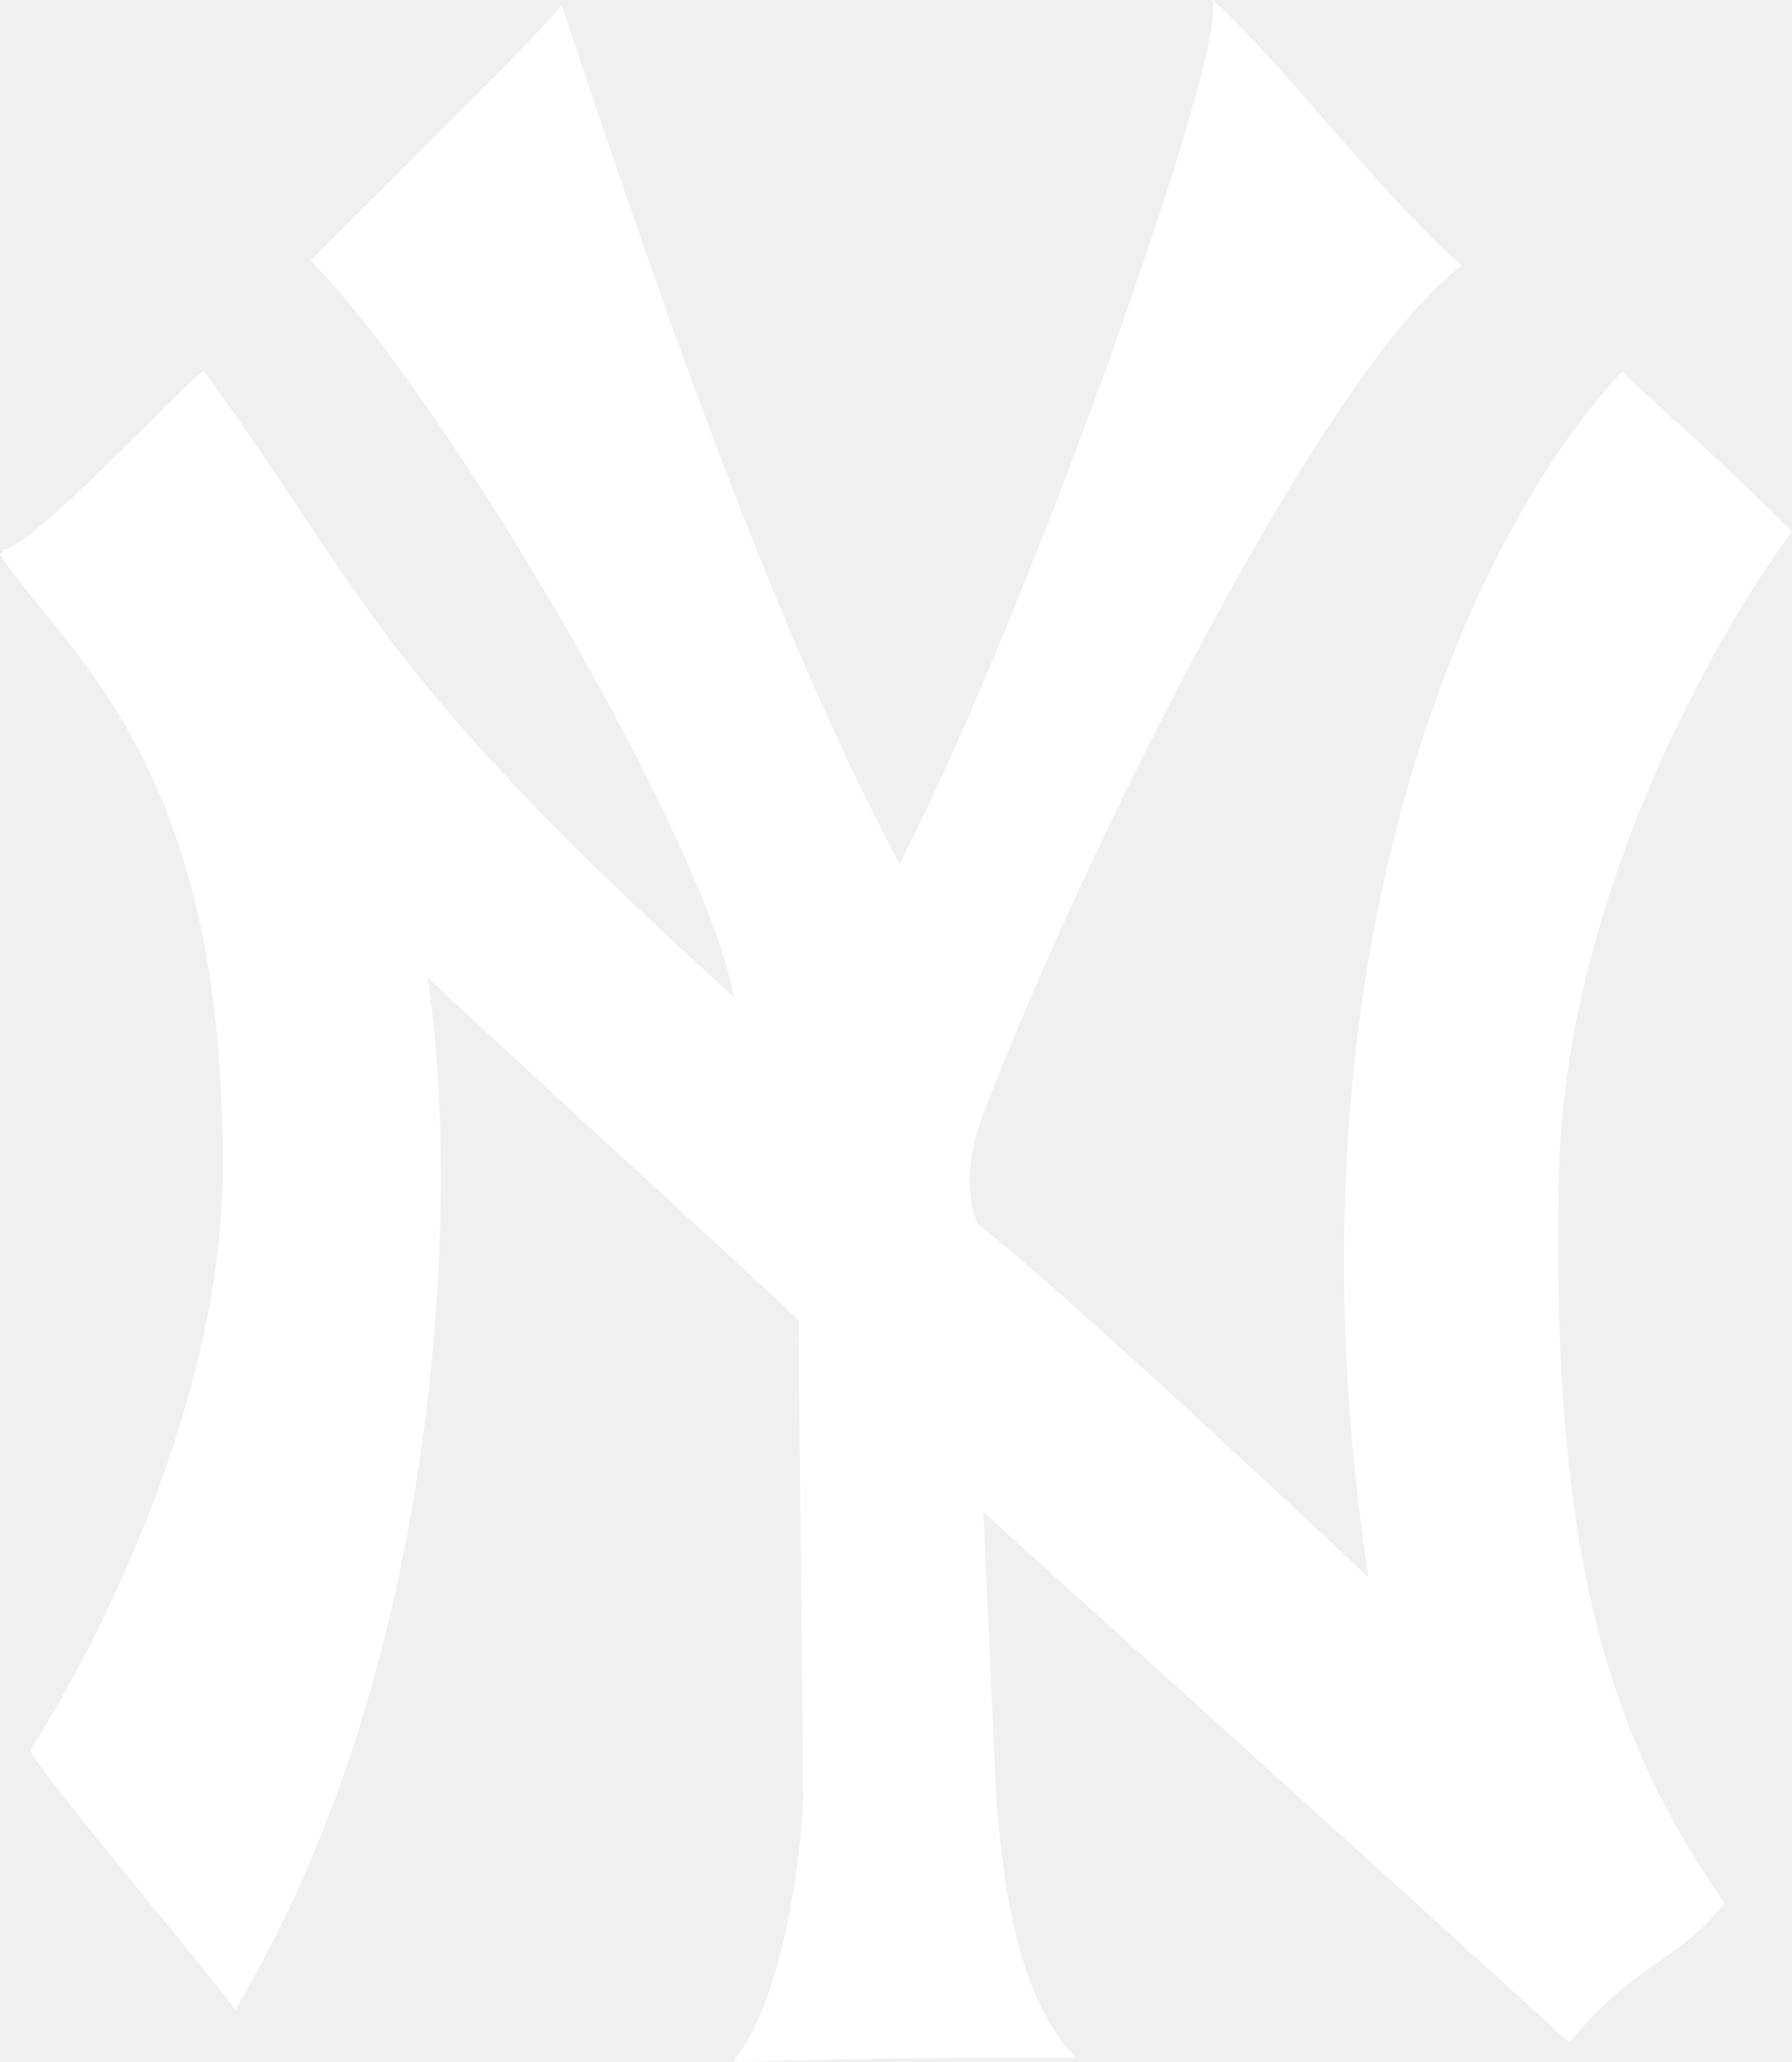
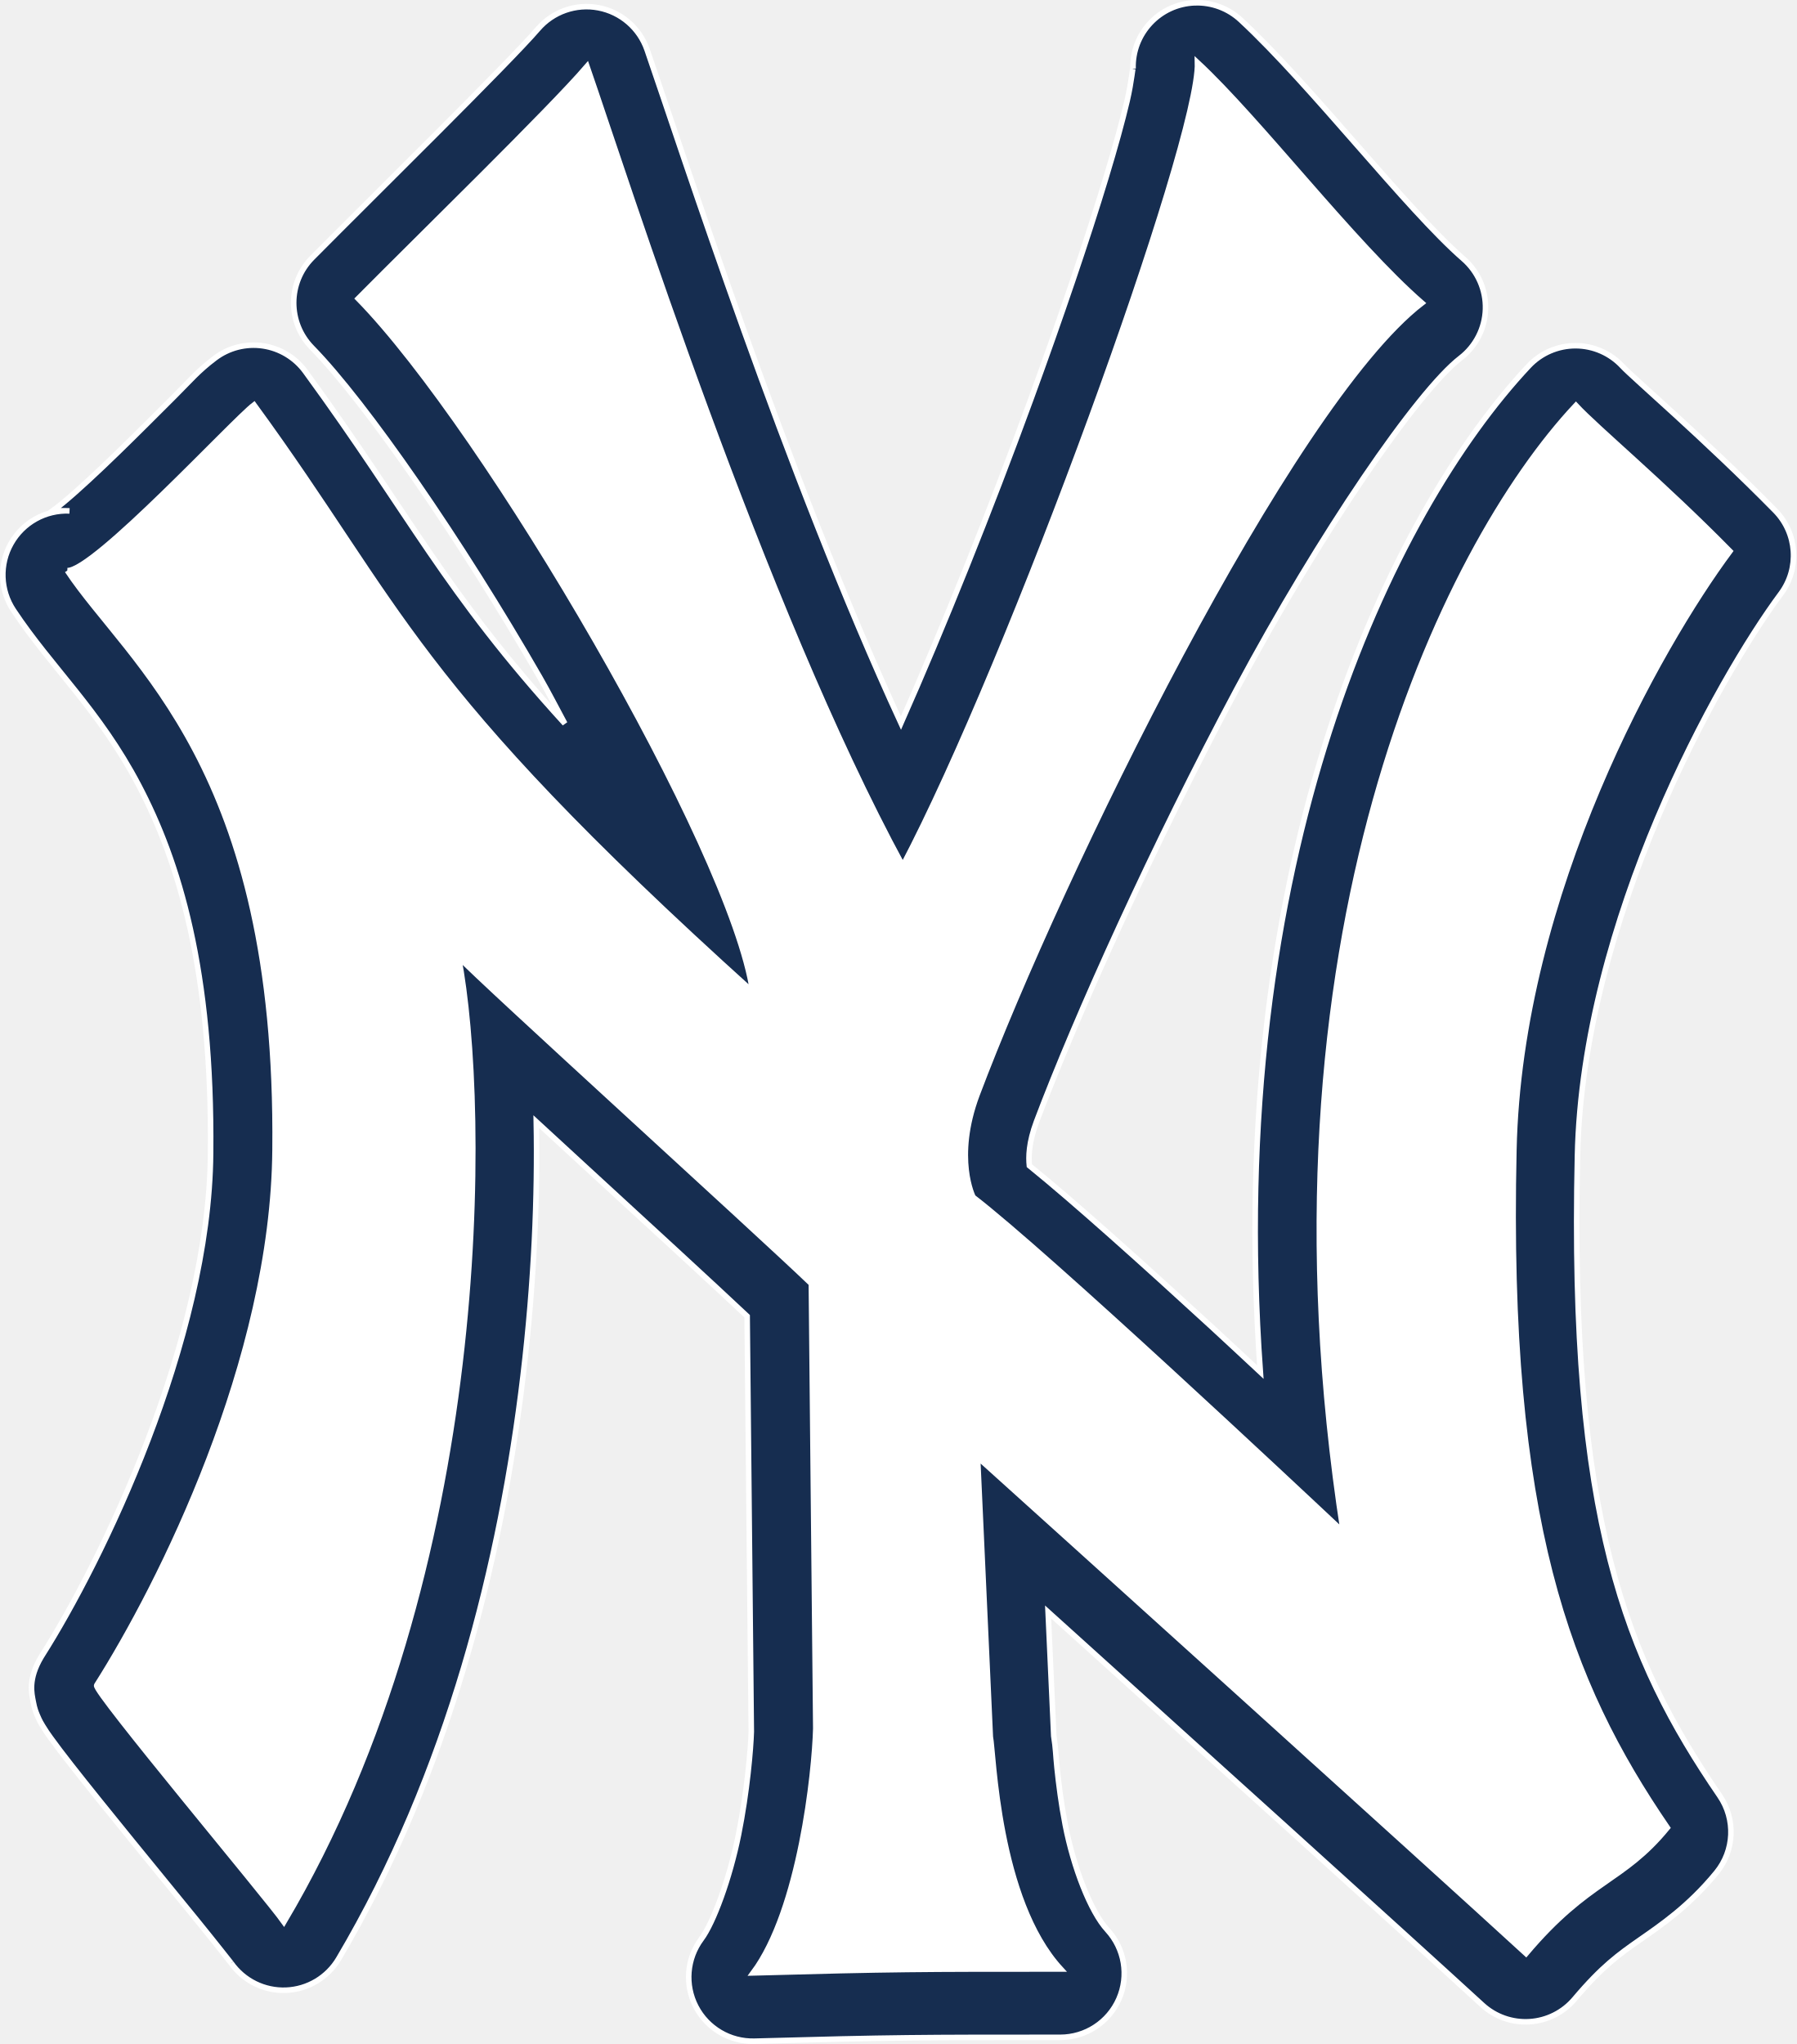
- <svg xmlns="http://www.w3.org/2000/svg" version="1.1" id="Layer_1" x="0px" y="0px" width="301.1px" height="346.5px" viewBox="0 0 301.1 346.5" style="enable-background:new 0 0 301.1 346.5;" xml:space="preserve">
-   <style type="text/css">
+ <svg xmlns="http://www.w3.org/2000/svg" version="1.1" id="Layer_1" x="0px" y="0px" width="324.23" height="368.922" viewBox="0 0 324.23 368.922" xml:space="preserve">
+   <defs id="defs1" />
+   <style type="text/css" id="style1">
	.st0{fill:#FFFFFF;stroke:#FFFFFF;}
</style>
-   <g>
-     <path class="st0" d="M0.4,92.9c4.8,0.2,30-27.1,33.7-29.9c27,37,27.8,49.8,90,105.9C120.4,143.3,76,67.4,52.9,43.8   C64.2,32.4,87.6,9.6,94.2,1.9c6.9,19.9,31.5,97.4,57,144.3l0,0c19.5-37,53.6-130.8,53.2-145c11.1,10.3,28.2,32.7,40.5,43.4   c-24,18.5-65.3,103.1-80.3,142.9c-4.3,11.5-0.7,18.5-0.7,18.5c13.4,10.3,58.5,52.6,66.8,60.4c-16.5-106.6,18-177.7,42-203.3   c3.8,4.1,15.5,13.8,27.8,26.3c-12.7,17.1-38,61.6-39,108.1c-1.5,66.8,9.7,96,27.7,122.3c-8.1,9.9-14.1,9.2-25.5,22.7   c-18.1-16.6-86.9-78.7-99-89.6l0,0l2.3,50.5c0.6,2.9,1.2,29.4,12.7,41.9c-25.3,0-30.2,0-55.5,0.7c8.5-11.4,11.1-36.3,11.3-44.1   l-0.8-80.3c-10-9.6-59.4-54.4-63.7-59l0,0c5.2,27,6,110.9-31.5,174.2c-3.1-4.4-34.4-41.7-33.8-42.7c11.5-18.1,31.9-58.7,32.2-96.7   C38.6,128.1,11.6,109.8,0.4,92.9" />
+   <g id="g2" style="fill:#162d50" transform="translate(47.53649,39.63628)">
+     <path id="path2" style="fill:#162d50" class="st0" d="M 204.004,-10.354 A 11.562,11.562 0 0 0 192.844,1.525 c -0.02,-0.715 -0.231,2.225 -1.074,5.838 -0.843,3.613 -2.161,8.398 -3.836,13.926 -3.35,11.055 -8.129,25.12 -13.529,39.891 C 167.066,81.252 158.566,102.449 150.951,119.645 130.26,74.818 111.259,15.81 105.123,-1.887 A 11.562,11.562 0 0 0 85.422,-5.623 C 80.27,0.388 56.181,24.069 44.689,35.662 a 11.562,11.562 0 0 0 -0.051,16.225 c 9.806,10.019 26.961,34.867 41.115,59.479 1.6,2.781 3.004,5.566 4.527,8.369 C 68.453,95.815 62.548,82.371 43.439,56.186 A 11.562,11.562 0 0 0 27.123,53.781 c -3.098,2.345 -4.353,3.935 -7.34,6.914 -2.987,2.979 -6.593,6.606 -10.176,10.086 -3.583,3.48 -7.176,6.829 -9.83,9.037 -1.111,0.924 -1.879,1.47 -2.424,1.846 0.534,-0.196 1.326,-0.406 3.527,-0.314 a 11.562,11.562 0 0 0 -10.117,17.938 c 6.902,10.414 15.453,17.957 22.613,31.59 7.161,13.633 13.298,33.268 12.963,66.406 a 11.562,11.562 0 0 0 0,0.025 c -0.268,33.928 -19.776,73.873 -30.398,90.592 a 11.562,11.562 0 0 0 -0.156,0.252 c -2.455,4.092 -1.715,6.708 -1.469,8.074 0.247,1.367 0.532,2.005 0.748,2.521 0.431,1.034 0.707,1.46 0.961,1.885 0.508,0.849 0.929,1.442 1.426,2.137 0.994,1.389 2.235,3.011 3.734,4.928 2.999,3.834 6.973,8.754 11.059,13.775 4.086,5.021 8.274,10.131 11.613,14.236 3.34,4.105 6.263,7.851 6.191,7.75 a 11.562,11.562 0 0 0 19.398,-0.766 C 69.357,309.085 78.771,270.838 82.742,237.453 c 2.022,-17.001 2.642,-32.563 2.387,-45.861 2.693,2.476 4.934,4.551 7.766,7.15 12.677,11.635 24.325,22.348 30.293,27.963 l 0.748,74.988 c -0.082,2.973 -0.739,10.842 -2.307,18.623 -1.577,7.828 -4.521,15.854 -6.697,18.773 a 11.562,11.562 0 0 0 9.588,18.467 c 25.259,-0.699 29.879,-0.695 55.18,-0.695 a 11.562,11.562 0 0 0 8.508,-19.389 c -3.062,-3.328 -6.121,-11.34 -7.596,-18.928 -0.738,-3.794 -1.192,-7.429 -1.492,-10.324 -0.246,-2.37 -0.22,-3.476 -0.588,-5.744 l -1.021,-22.389 c 24.589,22.193 64.17,57.904 78.375,70.932 a 11.562,11.562 0 0 0 16.646,-1.061 c 4.991,-5.911 8.013,-8.052 11.775,-10.68 3.763,-2.628 8.819,-6.022 13.84,-12.158 a 11.562,11.562 0 0 0 0.594,-13.85 C 281.731,288.418 271.589,263.193 273.059,197.76 a 11.562,11.562 0 0 0 0,-0.012 c 0.913,-42.468 25.365,-86.162 36.723,-101.455 A 11.562,11.562 0 0 0 308.74,81.291 C 295.967,68.31 283.115,57.331 281.178,55.24 a 11.562,11.562 0 0 0 -16.912,-0.047 c -24.804,26.458 -55.109,89.145 -48.447,181.596 -3.621,-3.355 -4.881,-4.581 -8.789,-8.168 -12.624,-11.586 -24.785,-22.513 -32.902,-29.092 -0.156,-1.546 -0.153,-4.083 1.297,-7.967 7.22,-19.154 21.203,-50.094 36.146,-78.051 14.947,-27.964 32.598,-53.75 40.389,-59.756 a 11.562,11.562 0 0 0 0.529,-17.879 C 242.213,26.939 225.15,4.683 212.264,-7.275 a 11.562,11.562 0 0 0 -8.26,-3.078 z" transform="translate(-35.86566,-28.77594)" />
+   </g>
+   <g id="g1" style="fill:#ffffff" transform="translate(11.74958,10.08764)">
+     <path class="st0" d="m 0.4,92.9 c 4.8,0.2 30,-27.1 33.7,-29.9 27,37 27.8,49.8 90,105.9 C 120.4,143.3 76,67.4 52.9,43.8 64.2,32.4 87.6,9.6 94.2,1.9 c 6.9,19.9 31.5,97.4 57,144.3 v 0 c 19.5,-37 53.6,-130.8 53.2,-145 11.1,10.3 28.2,32.7 40.5,43.4 -24,18.5 -65.3,103.1 -80.3,142.9 -4.3,11.5 -0.7,18.5 -0.7,18.5 13.4,10.3 58.5,52.6 66.8,60.4 -16.5,-106.6 18,-177.7 42,-203.3 3.8,4.1 15.5,13.8 27.8,26.3 -12.7,17.1 -38,61.6 -39,108.1 -1.5,66.8 9.7,96 27.7,122.3 -8.1,9.9 -14.1,9.2 -25.5,22.7 -18.1,-16.6 -86.9,-78.7 -99,-89.6 v 0 l 2.3,50.5 c 0.6,2.9 1.2,29.4 12.7,41.9 -25.3,0 -30.2,0 -55.5,0.7 8.5,-11.4 11.1,-36.3 11.3,-44.1 l -0.8,-80.3 C 124.7,212 75.3,167.2 71,162.6 v 0 c 5.2,27 6,110.9 -31.5,174.2 C 36.4,332.4 5.1,295.1 5.7,294.1 17.2,276 37.6,235.4 37.9,197.4 38.6,128.1 11.6,109.8 0.4,92.9" id="path1" style="fill:#ffffff" />
  </g>
</svg>
